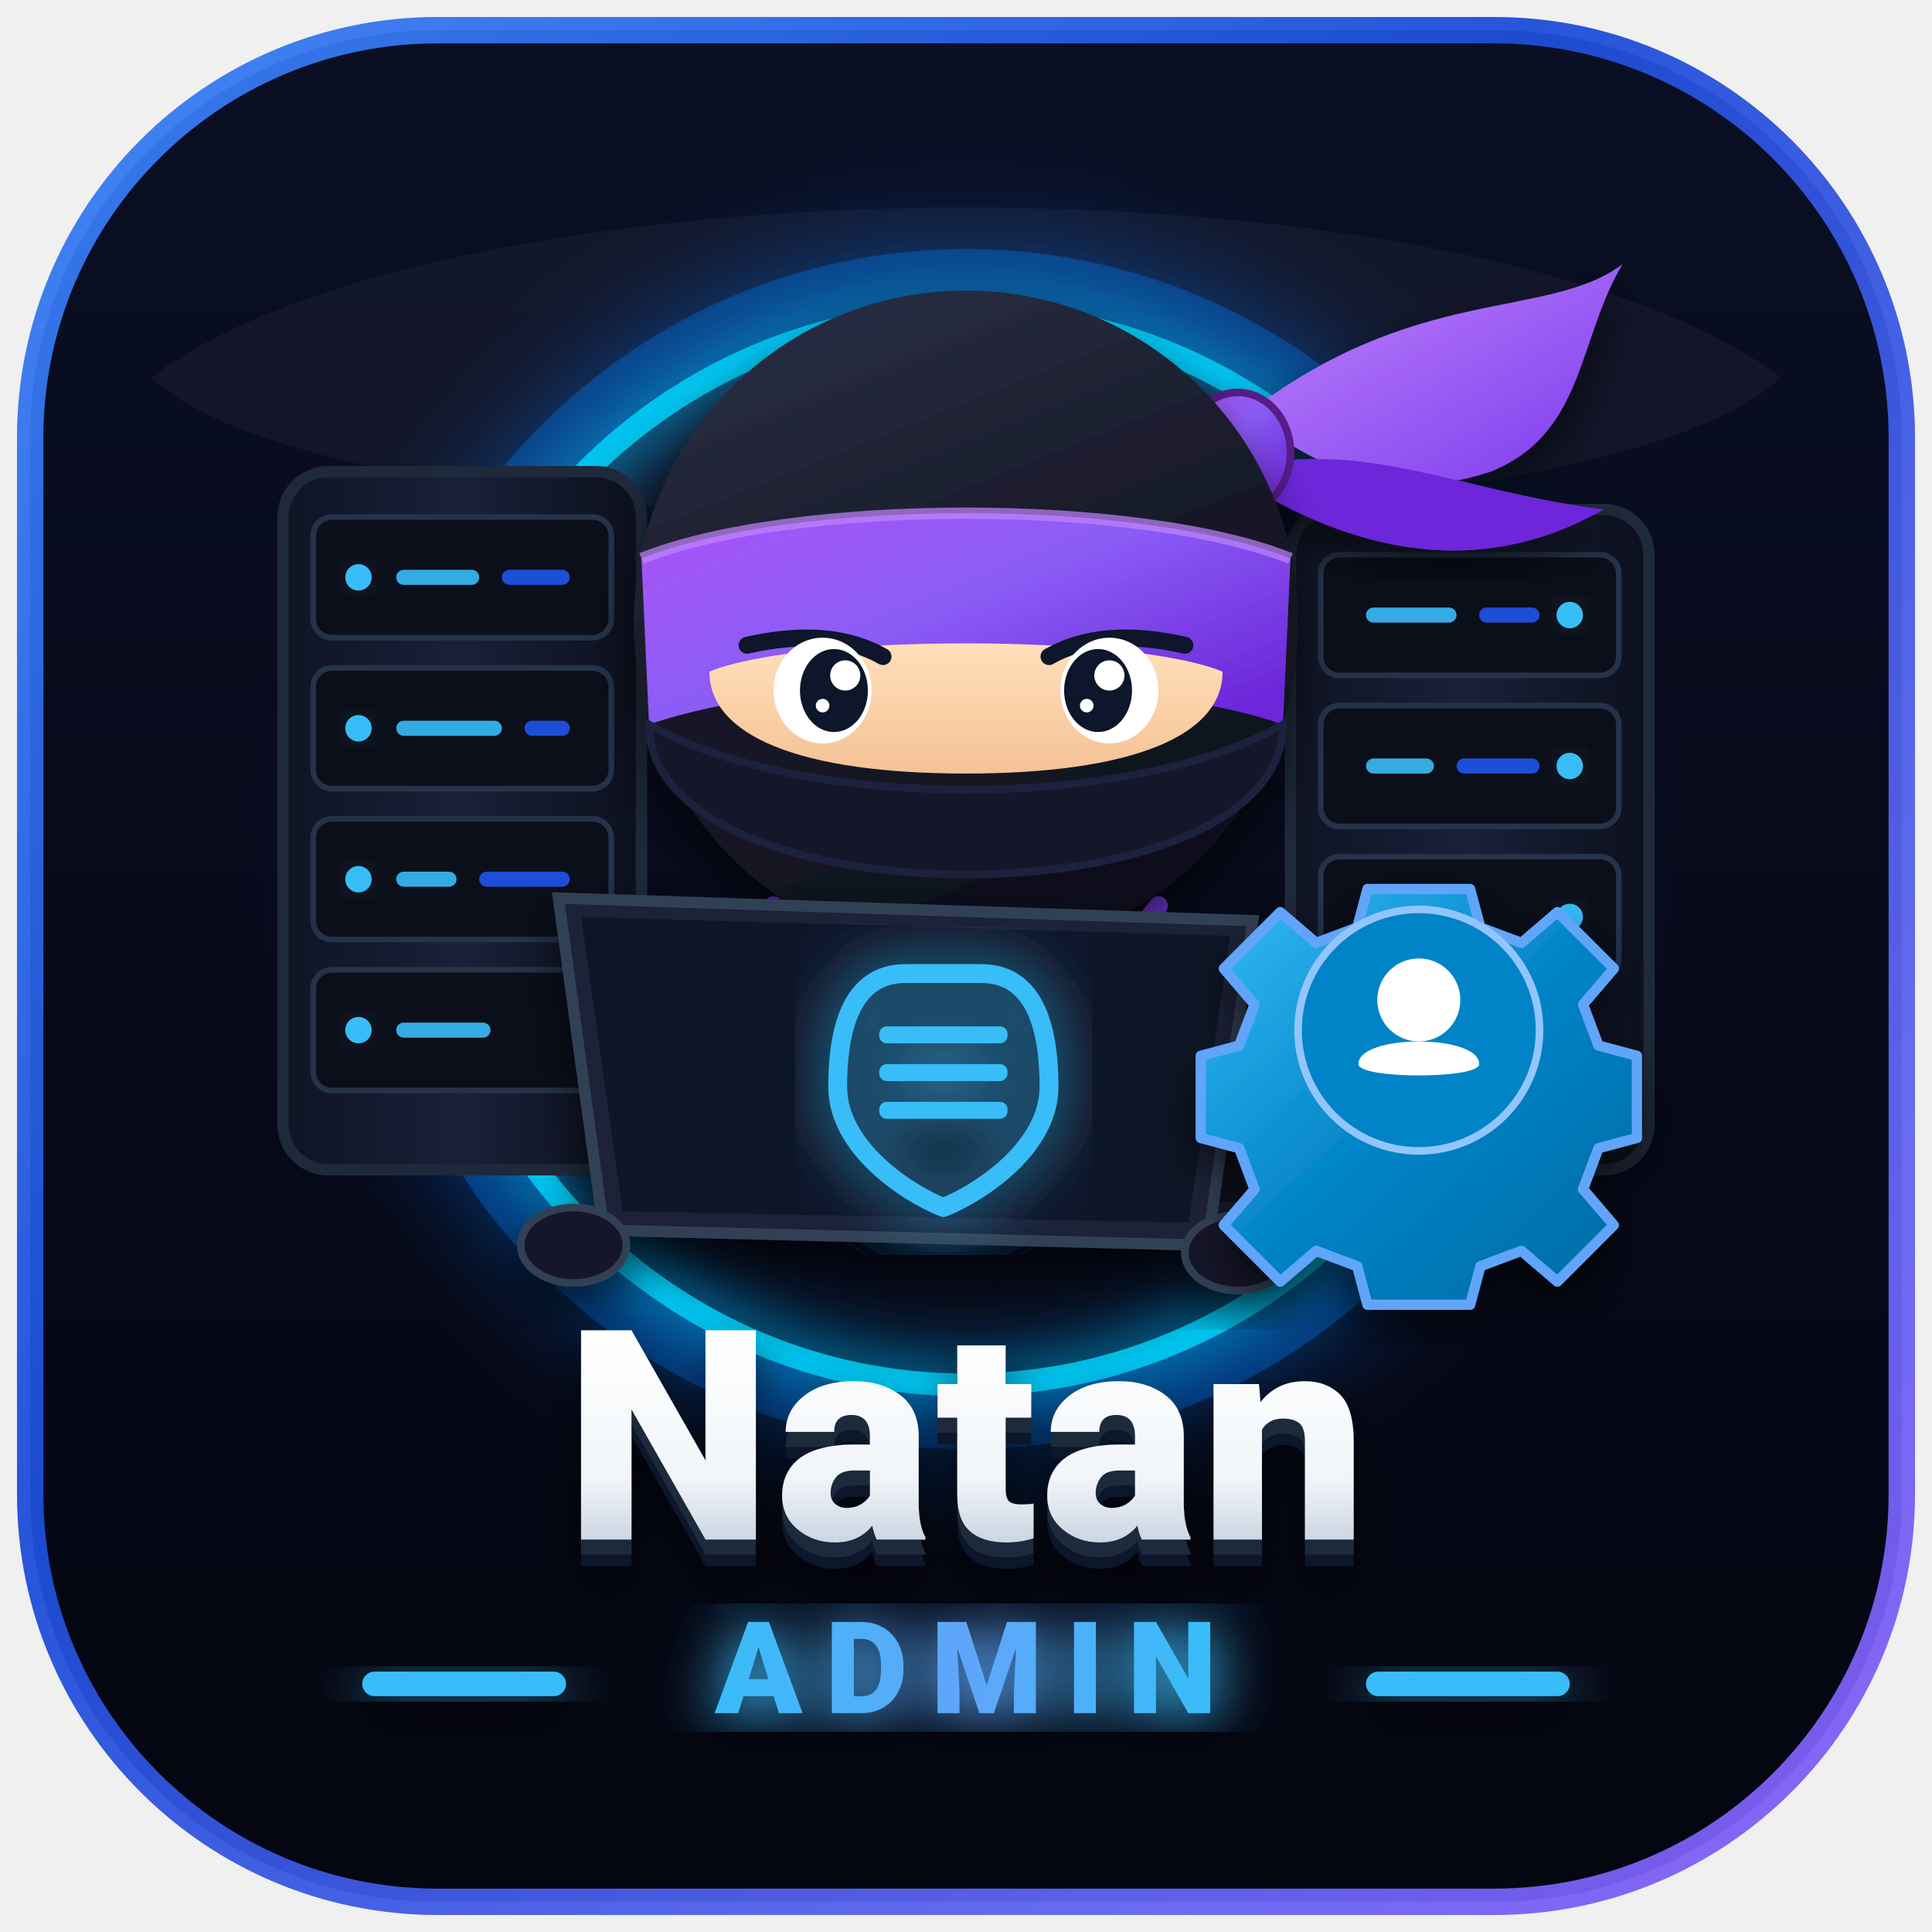
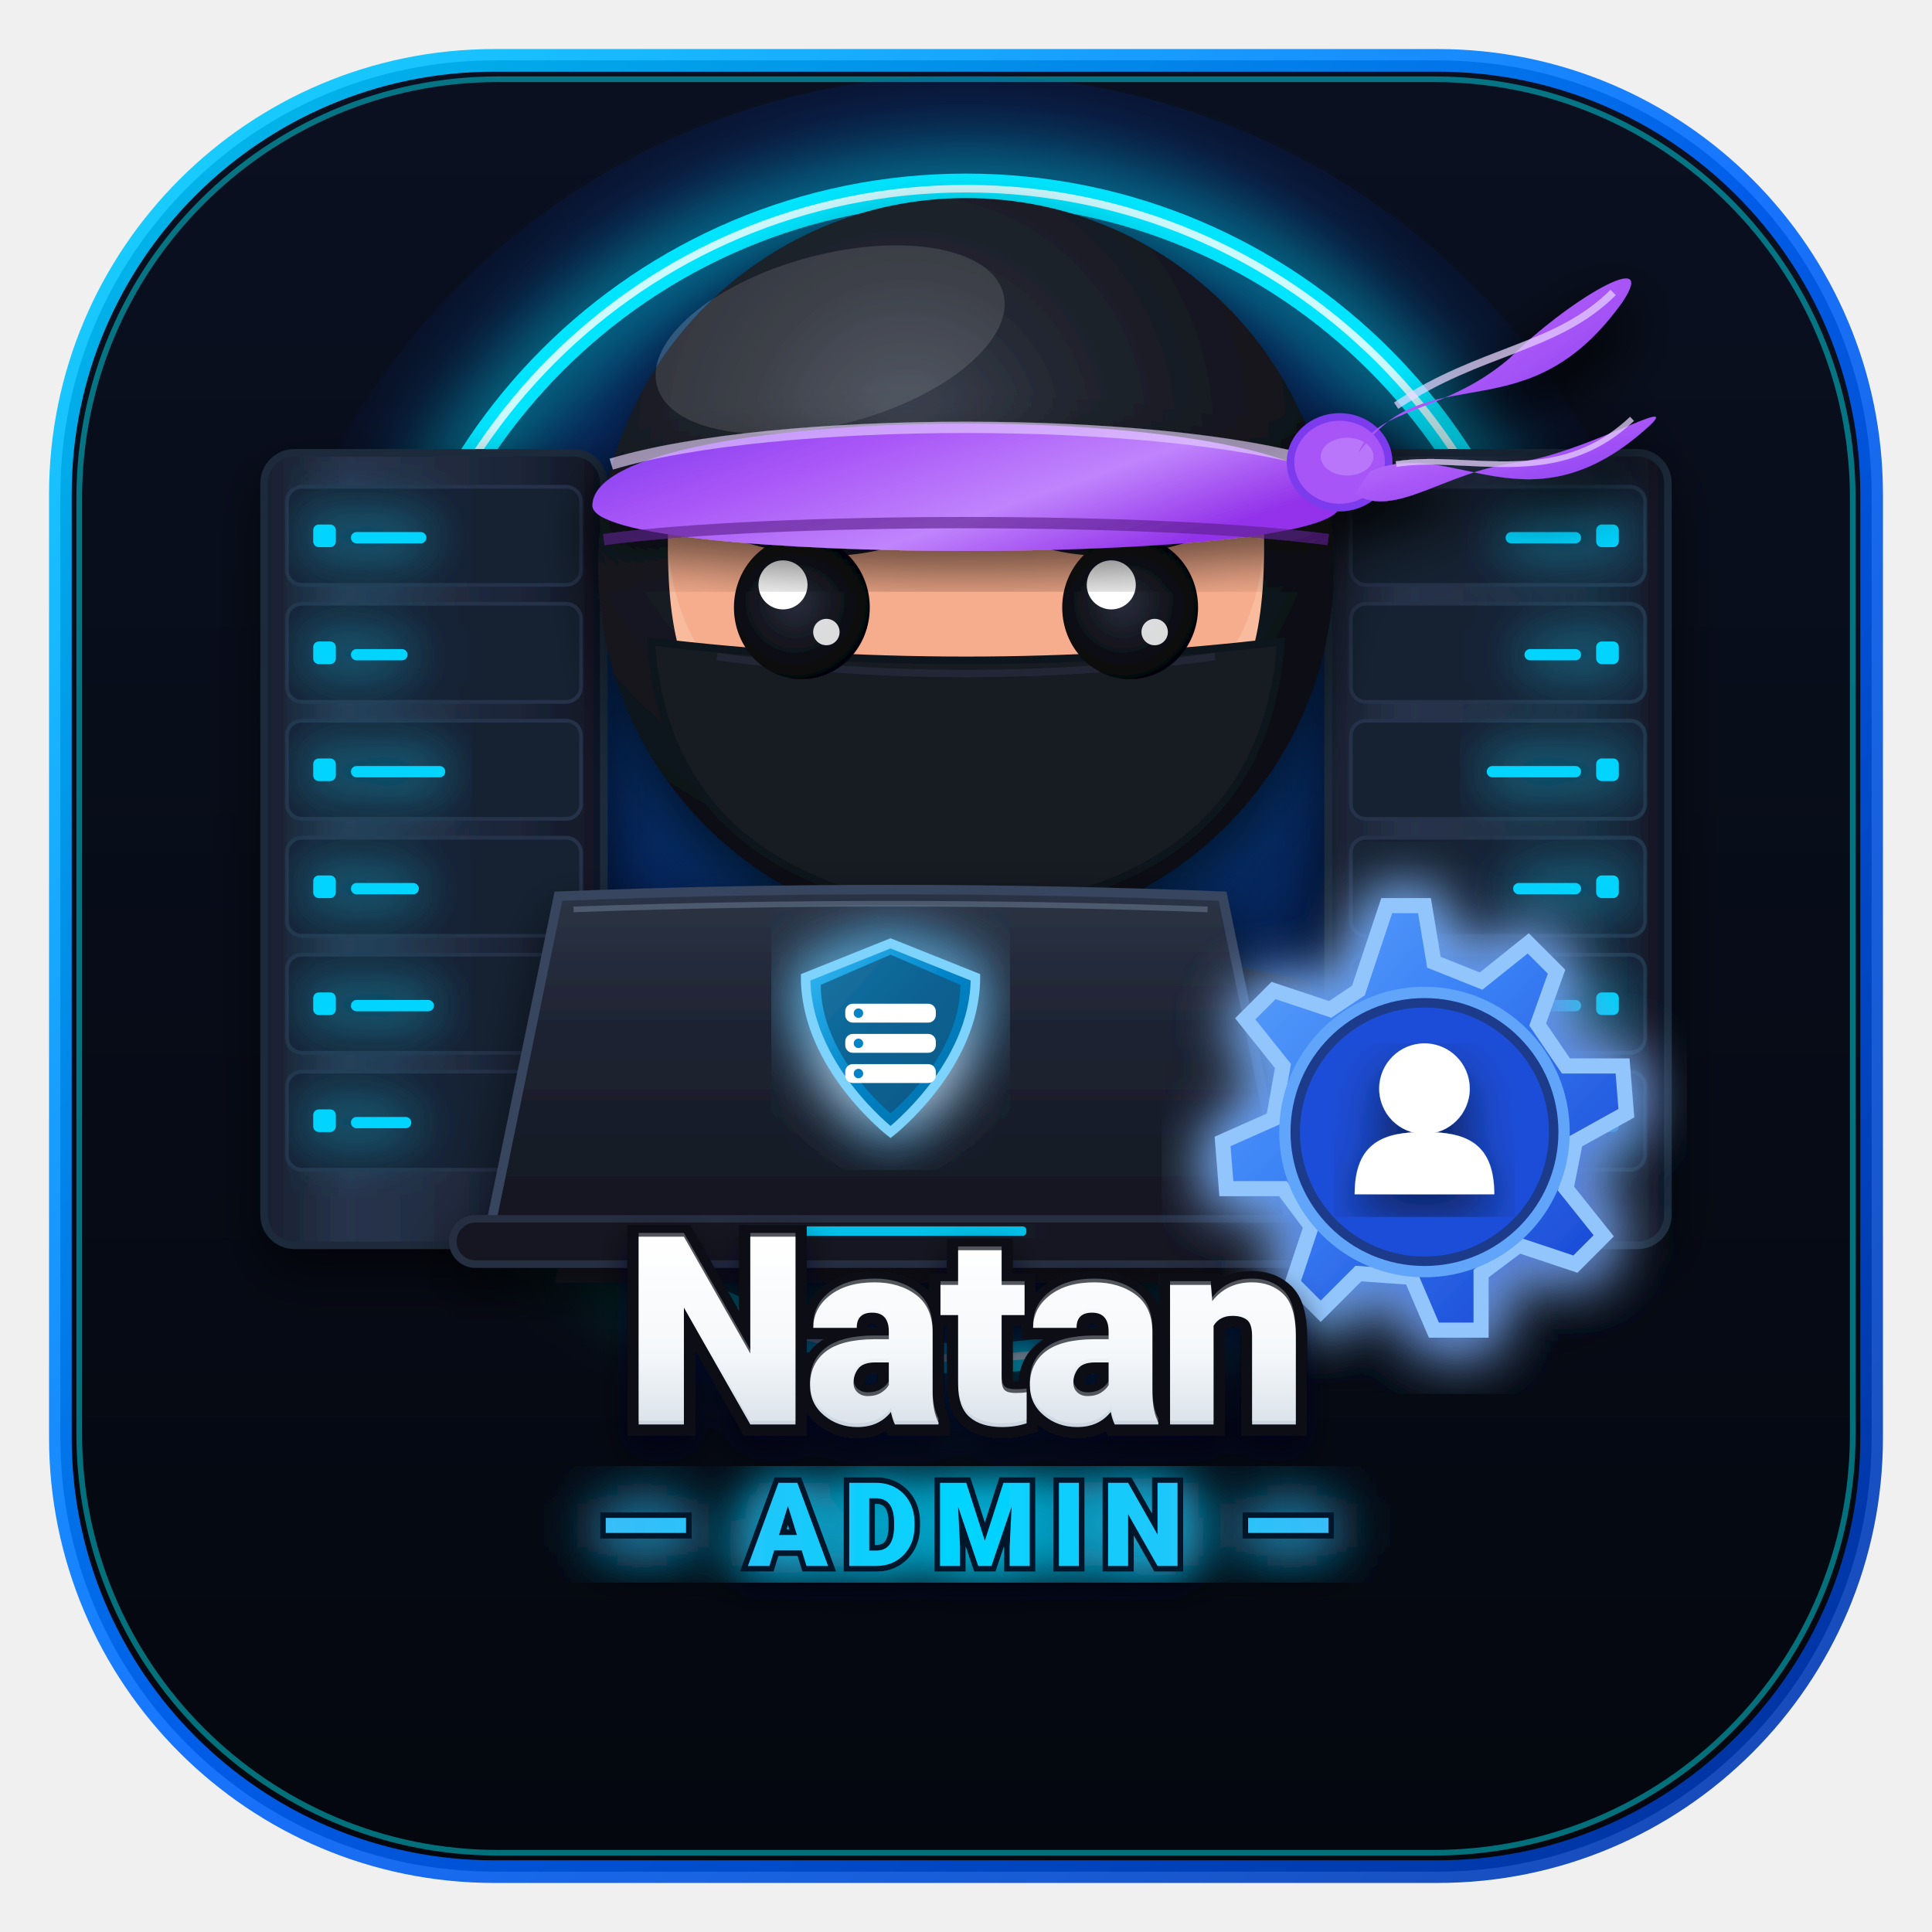
- <svg xmlns="http://www.w3.org/2000/svg" viewBox="0 0 512 512" width="512" height="512">
+ <svg xmlns="http://www.w3.org/2000/svg" viewBox="0 0 1024 1024" width="1024" height="1024">
  <defs>
-     <linearGradient id="bgGrad" x1="0" y1="0" x2="0" y2="1">
-       <stop offset="0%" stop-color="#0a0f24" />
-       <stop offset="50%" stop-color="#070a1a" />
-       <stop offset="100%" stop-color="#040610" />
-     </linearGradient>
-     <linearGradient id="borderGrad" x1="0" y1="0" x2="1" y2="1">
-       <stop offset="0%" stop-color="#3b82f6" />
-       <stop offset="40%" stop-color="#1d4ed8" />
-       <stop offset="80%" stop-color="#6366f1" />
-       <stop offset="100%" stop-color="#8b5cf6" />
-     </linearGradient>
-     <linearGradient id="cyanGlow" x1="0" y1="0" x2="1" y2="1">
-       <stop offset="0%" stop-color="#00f0ff" />
-       <stop offset="100%" stop-color="#0066ff" />
-     </linearGradient>
-     <linearGradient id="purpleBand" x1="0" y1="0" x2="1" y2="0.8">
-       <stop offset="0%" stop-color="#a855f7" />
-       <stop offset="50%" stop-color="#8b5cf6" />
-       <stop offset="100%" stop-color="#6d28d9" />
-     </linearGradient>
-     <linearGradient id="ribbonGrad" x1="0" y1="0" x2="1" y2="1">
+     <linearGradient id="bg-grad" x1="0%" y1="0%" x2="0%" y2="100%">
+       <stop offset="0%" stop-color="#0a1020" />
+       <stop offset="50%" stop-color="#070c18" />
+       <stop offset="100%" stop-color="#04070e" />
+     </linearGradient>
+     <linearGradient id="rim-grad" x1="0%" y1="0%" x2="100%" y2="100%">
+       <stop offset="0%" stop-color="#00d4ff" />
+       <stop offset="50%" stop-color="#0066ff" />
+       <stop offset="100%" stop-color="#0033aa" />
+     </linearGradient>
+     <radialGradient id="halo-glow" cx="50%" cy="40%" r="50%">
+       <stop offset="0%" stop-color="#00f0ff" stop-opacity="0.9" />
+       <stop offset="40%" stop-color="#0077ff" stop-opacity="0.6" />
+       <stop offset="75%" stop-color="#0044ff" stop-opacity="0.2" />
+       <stop offset="100%" stop-color="#002288" stop-opacity="0" />
+     </radialGradient>
+     <radialGradient id="ninja-head" cx="42%" cy="32%" r="65%">
+       <stop offset="0%" stop-color="#404654" />
+       <stop offset="35%" stop-color="#222630" />
+       <stop offset="70%" stop-color="#141720" />
+       <stop offset="100%" stop-color="#0c0e14" />
+     </radialGradient>
+     <linearGradient id="purple-band" x1="0%" y1="0%" x2="100%" y2="50%">
+       <stop offset="0%" stop-color="#7c3aed" />
+       <stop offset="35%" stop-color="#a855f7" />
+       <stop offset="70%" stop-color="#c084fc" />
+       <stop offset="100%" stop-color="#9333ea" />
+     </linearGradient>
+     <linearGradient id="ribbon-grad" x1="0%" y1="0%" x2="100%" y2="100%">
      <stop offset="0%" stop-color="#c084fc" />
+       <stop offset="50%" stop-color="#a855f7" />
      <stop offset="100%" stop-color="#7c3aed" />
    </linearGradient>
-     <linearGradient id="ninjaHead" x1="0.3" y1="0" x2="0.7" y2="1">
-       <stop offset="0%" stop-color="#2a2e43" />
-       <stop offset="45%" stop-color="#181a29" />
-       <stop offset="100%" stop-color="#0c0e18" />
-     </linearGradient>
-     <linearGradient id="faceSkin" x1="0" y1="0" x2="0" y2="1">
-       <stop offset="0%" stop-color="#ffdfba" />
-       <stop offset="100%" stop-color="#f5c296" />
-     </linearGradient>
-     <linearGradient id="serverGrad" x1="0" y1="0" x2="1" y2="0">
-       <stop offset="0%" stop-color="#0f1424" />
-       <stop offset="50%" stop-color="#192038" />
-       <stop offset="100%" stop-color="#0c101d" />
-     </linearGradient>
-     <linearGradient id="gearGrad" x1="0" y1="0" x2="1" y2="1">
+     <radialGradient id="eye-pupil" cx="45%" cy="45%" r="55%">
+       <stop offset="0%" stop-color="#2a2e3d" />
+       <stop offset="70%" stop-color="#0e1017" />
+       <stop offset="100%" stop-color="#050608" />
+     </radialGradient>
+     <linearGradient id="server-grad" x1="0%" y1="0%" x2="100%" y2="0%">
+       <stop offset="0%" stop-color="#182030" />
+       <stop offset="25%" stop-color="#28344c" />
+       <stop offset="75%" stop-color="#1c2538" />
+       <stop offset="100%" stop-color="#101624" />
+     </linearGradient>
+     <linearGradient id="laptop-grad" x1="0%" y1="0%" x2="0%" y2="100%">
+       <stop offset="0%" stop-color="#2c3446" />
+       <stop offset="40%" stop-color="#1e2433" />
+       <stop offset="100%" stop-color="#121620" />
+     </linearGradient>
+     <linearGradient id="shield-grad" x1="0%" y1="0%" x2="100%" y2="100%">
      <stop offset="0%" stop-color="#38bdf8" />
      <stop offset="50%" stop-color="#0284c7" />
      <stop offset="100%" stop-color="#0369a1" />
    </linearGradient>
-     <linearGradient id="shieldGrad" x1="0" y1="0" x2="0" y2="1">
+     <linearGradient id="gear-grad" x1="0%" y1="0%" x2="100%" y2="100%">
+       <stop offset="0%" stop-color="#60a5fa" />
+       <stop offset="40%" stop-color="#3b82f6" />
+       <stop offset="85%" stop-color="#1d4ed8" />
+       <stop offset="100%" stop-color="#1e40af" />
+     </linearGradient>
+     <linearGradient id="natan-text" x1="0%" y1="0%" x2="0%" y2="100%">
+       <stop offset="0%" stop-color="#ffffff" />
+       <stop offset="60%" stop-color="#f1f5f9" />
+       <stop offset="100%" stop-color="#cbd5e1" />
+     </linearGradient>
+     <linearGradient id="admin-text" x1="0%" y1="0%" x2="100%" y2="0%">
      <stop offset="0%" stop-color="#38bdf8" />
-       <stop offset="100%" stop-color="#0284c7" />
-     </linearGradient>
-     <linearGradient id="textGrad" x1="0" y1="0" x2="0" y2="1">
-       <stop offset="0%" stop-color="#ffffff" />
-       <stop offset="70%" stop-color="#f1f5f9" />
-       <stop offset="100%" stop-color="#cbd5e1" />
-     </linearGradient>
-     <linearGradient id="adminGrad" x1="0" y1="0" x2="1" y2="0">
-       <stop offset="0%" stop-color="#38bdf8" />
-       <stop offset="50%" stop-color="#60a5fa" />
+       <stop offset="50%" stop-color="#00d4ff" />
      <stop offset="100%" stop-color="#38bdf8" />
    </linearGradient>
-     <filter id="glow" x="-20%" y="-20%" width="140%" height="140%">
-       <feGaussianBlur stdDeviation="8" result="blur" />
-       <feComposite in="SourceGraphic" in2="blur" operator="over" />
-     </filter>
-     <filter id="softGlow" x="-30%" y="-30%" width="160%" height="160%">
-       <feGaussianBlur stdDeviation="14" result="blur" />
-       <feComposite in="SourceGraphic" in2="blur" operator="over" />
-     </filter>
-     <filter id="shadowFilter" x="-10%" y="-10%" width="120%" height="120%">
-       <feDropShadow dx="0" dy="6" stdDeviation="6" flood-color="#000000" flood-opacity="0.6" />
+     <filter id="neon-glow" x="-20%" y="-20%" width="140%" height="140%">
+       <feGaussianBlur stdDeviation="16" result="blur" />
+       <feMerge>
+         <feMergeNode in="blur" />
+         <feMergeNode in="blur" />
+         <feMergeNode in="SourceGraphic" />
+       </feMerge>
+     </filter>
+     <filter id="ring-glow" x="-30%" y="-30%" width="160%" height="160%">
+       <feGaussianBlur stdDeviation="22" result="blur" />
+       <feColorMatrix type="matrix" values="0 0 0 0 0   0 0.8 0 0 0.9   1 1 1 0 1   0 0 0 1 0" in="blur" result="colored" />
+       <feMerge>
+         <feMergeNode in="colored" />
+         <feMergeNode in="SourceGraphic" />
+       </feMerge>
+     </filter>
+     <filter id="drop-shadow" x="-15%" y="-15%" width="130%" height="130%">
+       <feDropShadow dx="0" dy="12" stdDeviation="14" flood-color="#000000" flood-opacity="0.6" />
+     </filter>
+     <filter id="text-shadow" x="-15%" y="-15%" width="130%" height="130%">
+       <feDropShadow dx="0" dy="8" stdDeviation="8" flood-color="#020617" flood-opacity="0.8" />
    </filter>
  </defs>
-   <rect x="8" y="8" width="496" height="496" rx="108" fill="url(#bgGrad)" />
-   <rect x="8" y="8" width="496" height="496" rx="108" fill="none" stroke="url(#borderGrad)" stroke-width="7" opacity="0.95" />
-   <path d="M 40 100 C 120 40, 392 40, 472 100 C 420 150, 92 150, 40 100 Z" fill="#ffffff" opacity="0.04" />
-   <circle cx="256" cy="225" r="150" fill="none" stroke="#0077ff" stroke-width="18" opacity="0.45" filter="url(#softGlow)" />
-   <circle cx="256" cy="225" r="142" fill="none" stroke="#00d8ff" stroke-width="6" opacity="0.85" filter="url(#glow)" />
-   <g id="leftServer">
-     <rect x="75" y="125" width="95" height="185" rx="12" fill="url(#serverGrad)" stroke="#1e293b" stroke-width="3" />
-     <rect x="83" y="137" width="79" height="32" rx="5" fill="#0b0f1a" stroke="#253248" stroke-width="1.5" />
-     <circle cx="95" cy="153" r="3.5" fill="#38bdf8" filter="url(#glow)" />
-     <rect x="105" y="151" width="22" height="4" rx="2" fill="#38bdf8" opacity="0.9" />
-     <rect x="133" y="151" width="18" height="4" rx="2" fill="#1d4ed8" />
-     <rect x="83" y="177" width="79" height="32" rx="5" fill="#0b0f1a" stroke="#253248" stroke-width="1.5" />
-     <circle cx="95" cy="193" r="3.5" fill="#38bdf8" filter="url(#glow)" />
-     <rect x="105" y="191" width="28" height="4" rx="2" fill="#38bdf8" opacity="0.9" />
-     <rect x="139" y="191" width="12" height="4" rx="2" fill="#1d4ed8" />
-     <rect x="83" y="217" width="79" height="32" rx="5" fill="#0b0f1a" stroke="#253248" stroke-width="1.5" />
-     <circle cx="95" cy="233" r="3.5" fill="#38bdf8" filter="url(#glow)" />
-     <rect x="105" y="231" width="16" height="4" rx="2" fill="#38bdf8" opacity="0.9" />
-     <rect x="127" y="231" width="24" height="4" rx="2" fill="#1d4ed8" />
-     <rect x="83" y="257" width="79" height="32" rx="5" fill="#0b0f1a" stroke="#253248" stroke-width="1.5" />
-     <circle cx="95" cy="273" r="3.5" fill="#38bdf8" filter="url(#glow)" />
-     <rect x="105" y="271" width="25" height="4" rx="2" fill="#38bdf8" opacity="0.9" />
-   </g>
-   <g id="rightServer">
-     <rect x="342" y="135" width="95" height="175" rx="12" fill="url(#serverGrad)" stroke="#1e293b" stroke-width="3" />
-     <rect x="350" y="147" width="79" height="32" rx="5" fill="#0b0f1a" stroke="#253248" stroke-width="1.5" />
-     <circle cx="416" cy="163" r="3.5" fill="#38bdf8" filter="url(#glow)" />
-     <rect x="362" y="161" width="24" height="4" rx="2" fill="#38bdf8" opacity="0.9" />
-     <rect x="392" y="161" width="16" height="4" rx="2" fill="#1d4ed8" />
-     <rect x="350" y="187" width="79" height="32" rx="5" fill="#0b0f1a" stroke="#253248" stroke-width="1.5" />
-     <circle cx="416" cy="203" r="3.5" fill="#38bdf8" filter="url(#glow)" />
-     <rect x="362" y="201" width="18" height="4" rx="2" fill="#38bdf8" opacity="0.9" />
-     <rect x="386" y="201" width="22" height="4" rx="2" fill="#1d4ed8" />
-     <rect x="350" y="227" width="79" height="32" rx="5" fill="#0b0f1a" stroke="#253248" stroke-width="1.5" />
-     <circle cx="416" cy="243" r="3.5" fill="#38bdf8" filter="url(#glow)" />
-     <rect x="362" y="241" width="28" height="4" rx="2" fill="#38bdf8" opacity="0.9" />
-   </g>
-   <g id="ninjaBody">
-     <path d="M 175 320 C 185 245, 327 245, 337 320 Z" fill="#111524" stroke="#1f273d" stroke-width="3" />
-     <path d="M 220 230 L 256 278 L 292 230 L 268 225 L 256 242 L 244 225 Z" fill="url(#purpleBand)" />
-     <path d="M 205 240 L 256 305 L 307 240" fill="none" stroke="#7c3aed" stroke-width="5" stroke-linecap="round" />
-   </g>
-   <g id="ninjaRibbons" filter="url(#shadowFilter)">
-     <path d="M 330 110 C 375 75, 410 85, 430 70 C 418 90, 420 115, 395 125 C 365 135, 345 120, 330 110 Z" fill="url(#ribbonGrad)" />
-     <path d="M 325 125 C 360 115, 385 130, 425 135 C 390 155, 355 145, 325 125 Z" fill="#6d28d9" />
-     <ellipse cx="328" cy="120" rx="14" ry="16" fill="url(#purpleBand)" stroke="#581c87" stroke-width="2" />
-   </g>
-   <g id="ninjaHeadGroup" filter="url(#shadowFilter)">
-     <circle cx="256" cy="165" r="88" fill="url(#ninjaHead)" />
-     <path d="M 170 148 C 210 132, 302 132, 342 148 L 340 192 C 300 178, 212 178, 172 192 Z" fill="url(#purpleBand)" />
-     <path d="M 170 148 C 210 132, 302 132, 342 148" fill="none" stroke="#c084fc" stroke-width="3" opacity="0.7" />
-     <path d="M 188 178 C 212 168, 300 168, 324 178 C 324 195, 300 205, 256 205 C 212 205, 188 195, 188 178 Z" fill="url(#faceSkin)" />
-     <g id="leftEye">
-       <path d="M 198 171 Q 220 166 234 174" stroke="#0f172a" stroke-width="4.5" stroke-linecap="round" fill="none" />
-       <ellipse cx="218" cy="183" rx="13" ry="14" fill="#ffffff" />
-       <ellipse cx="221" cy="183" rx="9" ry="11" fill="#0f172a" />
-       <circle cx="224" cy="179" r="4" fill="#ffffff" />
-       <circle cx="218" cy="187" r="1.8" fill="#ffffff" />
-     </g>
-     <g id="rightEye">
-       <path d="M 314 171 Q 292 166 278 174" stroke="#0f172a" stroke-width="4.5" stroke-linecap="round" fill="none" />
-       <ellipse cx="294" cy="183" rx="13" ry="14" fill="#ffffff" />
-       <ellipse cx="291" cy="183" rx="9" ry="11" fill="#0f172a" />
-       <circle cx="294" cy="179" r="4" fill="#ffffff" />
-       <circle cx="288" cy="187" r="1.8" fill="#ffffff" />
-     </g>
-     <path d="M 172 192 C 172 245, 340 245, 340 192 C 300 215, 212 215, 172 192 Z" fill="#141829" stroke="#1e243d" stroke-width="2" />
-   </g>
-   <g id="laptop" filter="url(#shadowFilter)">
-     <path d="M 148 238 L 332 244 L 320 330 L 160 326 Z" fill="#1b2137" stroke="#334155" stroke-width="3" />
-     <path d="M 154 243 L 326 248 L 315 324 L 165 321 Z" fill="#111628" />
-     <g filter="url(#glow)">
-       <path d="M 240 258 L 260 258 C 275 258, 278 274, 278 288 C 278 304, 260 316, 250 320 C 240 316, 222 304, 222 288 C 222 274, 225 258, 240 258 Z" fill="none" stroke="#38bdf8" stroke-width="5" stroke-linejoin="round" />
-       <rect x="233" y="272" width="34" height="4.5" rx="2" fill="#38bdf8" />
-       <rect x="233" y="282" width="34" height="4.5" rx="2" fill="#38bdf8" />
-       <rect x="233" y="292" width="34" height="4.5" rx="2" fill="#38bdf8" />
-     </g>
-     <ellipse cx="152" cy="330" rx="14" ry="10" fill="#141829" stroke="#334155" stroke-width="2" />
-     <ellipse cx="328" cy="332" rx="14" ry="10" fill="#141829" stroke="#334155" stroke-width="2" />
-   </g>
-   <g id="userGear" transform="translate(376, 290)" filter="url(#shadowFilter)">
-     <path d="       M -20 -55 L 20 -55 L 24 -40 L 40 -34 L 54 -46 L 76 -24 L 64 -10 L 70 6 L 85 10 L 85 42 L 70 46 L 64 62 L 76 76 L 54 98 L 40 86 L 24 92 L 20 107 L -20 107 L -24 92 L -40 86 L -54 98 L -76 76 L -64 62 L -70 46 L -85 42 L -85 10 L -70 6 L -64 -10 L -76 -24 L -54 -46 L -40 -34 L -24 -40 Z     " transform="scale(0.68) translate(0, -25)" fill="url(#gearGrad)" stroke="#60a5fa" stroke-width="4" stroke-linejoin="round" />
-     <circle cx="0" cy="-17" r="32" fill="#0284c7" stroke="#93c5fd" stroke-width="2" />
-     <g id="userSilhouette">
-       <circle cx="0" cy="-25" r="11" fill="#ffffff" />
-       <path d="M -16 -8 C -16 -16, 16 -16, 16 -8 C 16 -4, -16 -4, -16 -8 Z" fill="#ffffff" />
-     </g>
-   </g>
-   <g id="typography" filter="url(#shadowFilter)">
-     <text x="256" y="415" font-family="system-ui, -apple-system, Segoe UI, Roboto, sans-serif" font-size="78" font-weight="900" text-anchor="middle" fill="#0a122c" letter-spacing="1">Natan</text>
-     <text x="256" y="412" font-family="system-ui, -apple-system, Segoe UI, Roboto, sans-serif" font-size="78" font-weight="900" text-anchor="middle" fill="#1e293b" letter-spacing="1">Natan</text>
-     <text x="256" y="408" font-family="system-ui, -apple-system, Segoe UI, Roboto, sans-serif" font-size="78" font-weight="900" text-anchor="middle" fill="url(#textGrad)" letter-spacing="1">Natan</text>
-     <rect x="96" y="443" width="54" height="6.5" rx="3.25" fill="#38bdf8" filter="url(#glow)" />
-     <text x="256" y="454" font-family="system-ui, -apple-system, Segoe UI, Roboto, sans-serif" font-size="34" font-weight="900" text-anchor="middle" fill="url(#adminGrad)" letter-spacing="6" filter="url(#glow)">ADMIN</text>
-     <rect x="362" y="443" width="54" height="6.5" rx="3.25" fill="#38bdf8" filter="url(#glow)" />
+   <rect x="32" y="32" width="960" height="960" rx="230" ry="230" fill="url(#bg-grad)" />
+   <rect x="32" y="32" width="960" height="960" rx="230" ry="230" fill="none" stroke="url(#rim-grad)" stroke-width="12" opacity="0.9" />
+   <rect x="42" y="42" width="940" height="940" rx="222" ry="222" fill="none" stroke="#00f0ff" stroke-width="3" opacity="0.45" />
+   <g clip-path="url(#icon-clip)">
+     <clipPath id="icon-clip">
+       <rect x="36" y="36" width="952" height="952" rx="226" ry="226" />
+     </clipPath>
+     <circle cx="512" cy="420" r="380" fill="url(#halo-glow)" opacity="0.65" />
+     <circle cx="512" cy="410" r="310" fill="none" stroke="#00e5ff" stroke-width="16" filter="url(#ring-glow)" />
+     <circle cx="512" cy="410" r="310" fill="none" stroke="#ffffff" stroke-width="4" opacity="0.8" />
+     <g transform="translate(140, 240)" filter="url(#drop-shadow)">
+       <rect x="0" y="0" width="180" height="420" rx="16" fill="url(#server-grad)" stroke="#1e293b" stroke-width="4" />
+       <g fill="#111827">
+         <rect x="12" y="18" width="156" height="52" rx="8" fill="#172033" stroke="#253248" stroke-width="2" />
+         <rect x="12" y="80" width="156" height="52" rx="8" fill="#172033" stroke="#253248" stroke-width="2" />
+         <rect x="12" y="142" width="156" height="52" rx="8" fill="#172033" stroke="#253248" stroke-width="2" />
+         <rect x="12" y="204" width="156" height="52" rx="8" fill="#172033" stroke="#253248" stroke-width="2" />
+         <rect x="12" y="266" width="156" height="52" rx="8" fill="#172033" stroke="#253248" stroke-width="2" />
+         <rect x="12" y="328" width="156" height="52" rx="8" fill="#172033" stroke="#253248" stroke-width="2" />
+       </g>
+       <g fill="#00d4ff" filter="url(#neon-glow)">
+         <rect x="26" y="38" width="12" height="12" rx="3" />
+         <rect x="46" y="42" width="40" height="6" rx="3" />
+         <rect x="26" y="100" width="12" height="12" rx="3" />
+         <rect x="46" y="104" width="30" height="6" rx="3" />
+         <rect x="26" y="162" width="12" height="12" rx="3" />
+         <rect x="46" y="166" width="50" height="6" rx="3" />
+         <rect x="26" y="224" width="12" height="12" rx="3" />
+         <rect x="46" y="228" width="36" height="6" rx="3" />
+         <rect x="26" y="286" width="12" height="12" rx="3" />
+         <rect x="46" y="290" width="44" height="6" rx="3" />
+         <rect x="26" y="348" width="12" height="12" rx="3" />
+         <rect x="46" y="352" width="32" height="6" rx="3" />
+       </g>
+     </g>
+     <g transform="translate(704, 240)" filter="url(#drop-shadow)">
+       <rect x="0" y="0" width="180" height="420" rx="16" fill="url(#server-grad)" stroke="#1e293b" stroke-width="4" />
+       <g fill="#111827">
+         <rect x="12" y="18" width="156" height="52" rx="8" fill="#172033" stroke="#253248" stroke-width="2" />
+         <rect x="12" y="80" width="156" height="52" rx="8" fill="#172033" stroke="#253248" stroke-width="2" />
+         <rect x="12" y="142" width="156" height="52" rx="8" fill="#172033" stroke="#253248" stroke-width="2" />
+         <rect x="12" y="204" width="156" height="52" rx="8" fill="#172033" stroke="#253248" stroke-width="2" />
+         <rect x="12" y="266" width="156" height="52" rx="8" fill="#172033" stroke="#253248" stroke-width="2" />
+         <rect x="12" y="328" width="156" height="52" rx="8" fill="#172033" stroke="#253248" stroke-width="2" />
+       </g>
+       <g fill="#00d4ff" filter="url(#neon-glow)">
+         <rect x="142" y="38" width="12" height="12" rx="3" />
+         <rect x="94" y="42" width="40" height="6" rx="3" />
+         <rect x="142" y="100" width="12" height="12" rx="3" />
+         <rect x="104" y="104" width="30" height="6" rx="3" />
+         <rect x="142" y="162" width="12" height="12" rx="3" />
+         <rect x="84" y="166" width="50" height="6" rx="3" />
+         <rect x="142" y="224" width="12" height="12" rx="3" />
+         <rect x="98" y="228" width="36" height="6" rx="3" />
+         <rect x="142" y="286" width="12" height="12" rx="3" />
+         <rect x="90" y="290" width="44" height="6" rx="3" />
+         <rect x="142" y="348" width="12" height="12" rx="3" />
+         <rect x="102" y="352" width="32" height="6" rx="3" />
+       </g>
+     </g>
+     <g id="ninja" filter="url(#drop-shadow)">
+       <path d="M 330 520 Q 512 480 694 520 L 730 680 L 294 680 Z" fill="#141822" />
+       <path d="M 440 505 L 512 590 L 584 505" fill="#7c3aed" opacity="0.8" />
+       <path d="M 460 505 L 512 565 L 564 505" fill="#1e2433" />
+       <ellipse cx="512" cy="300" rx="195" ry="195" fill="url(#ninja-head)" />
+       <ellipse cx="440" cy="180" rx="95" ry="45" fill="#ffffff" opacity="0.12" transform="rotate(-15, 440, 180)" />
+       <path d="M 355 260 Q 512 285 669 260 Q 675 355 645 375 Q 512 400 379 375 Q 349 355 355 260 Z" fill="#f8bb9e" />
+       <path d="M 355 260 Q 512 285 669 260 Q 675 320 645 355 Q 512 385 379 355 Q 349 320 355 260 Z" fill="#f49b78" opacity="0.45" />
+       <path d="M 345 340 Q 512 360 679 340 Q 670 470 512 485 Q 354 470 345 340 Z" fill="#161a24" stroke="#0f121a" stroke-width="4" />
+       <path d="M 380 348 Q 512 366 644 348" fill="none" stroke="#2a3245" stroke-width="4" opacity="0.5" />
+       <path d="M 370 278 Q 430 305 478 288 Q 435 292 375 272 Z" fill="#141824" />
+       <path d="M 654 278 Q 594 305 546 288 Q 589 292 649 272 Z" fill="#141824" />
+       <g>
+         <ellipse cx="425" cy="322" rx="36" ry="38" fill="url(#eye-pupil)" />
+         <circle cx="415" cy="310" r="13" fill="#ffffff" />
+         <circle cx="438" cy="335" r="7" fill="#ffffff" opacity="0.85" />
+       </g>
+       <g>
+         <ellipse cx="599" cy="322" rx="36" ry="38" fill="url(#eye-pupil)" />
+         <circle cx="589" cy="310" r="13" fill="#ffffff" />
+         <circle cx="612" cy="335" r="7" fill="#ffffff" opacity="0.85" />
+       </g>
+       <g filter="url(#drop-shadow)">
+         <path d="M 314 268 C 314 210, 710 210, 710 268 C 710 300, 314 300, 314 268 Z" fill="url(#purple-band)" />
+         <path d="M 324 246 C 410 220, 614 220, 700 246" fill="none" stroke="#e9d5ff" stroke-width="6" opacity="0.6" />
+         <path d="M 320 286 C 410 274, 614 274, 704 286" fill="none" stroke="#581c87" stroke-width="6" opacity="0.6" />
+         <ellipse cx="710" cy="245" rx="26" ry="24" fill="#a855f7" stroke="#7c3aed" stroke-width="4" />
+         <ellipse cx="714" cy="242" rx="14" ry="10" fill="#c084fc" opacity="0.7" />
+         <path d="M 724 235 C 760 190, 810 230, 860 160 C 880 130, 830 160, 800 190 C 765 220, 730 215, 720 240 Z" fill="url(#ribbon-grad)" />
+         <path d="M 740 215 C 785 185, 825 185, 855 155" fill="none" stroke="#e9d5ff" stroke-width="4" opacity="0.7" />
+         <path d="M 726 250 C 770 230, 810 285, 875 225 C 890 210, 840 240, 805 245 C 765 250, 740 275, 718 262 Z" fill="url(#ribbon-grad)" />
+         <path d="M 740 246 C 778 240, 825 260, 865 222" fill="none" stroke="#e9d5ff" stroke-width="3" opacity="0.7" />
+       </g>
+     </g>
+     <g transform="translate(260, 450)" filter="url(#drop-shadow)">
+       <path d="M 36 25 Q 212 18 388 25 L 424 200 L 0 200 Z" fill="url(#laptop-grad)" stroke="#38455e" stroke-width="5" />
+       <path d="M 44 32 Q 212 26 380 32" stroke="#64748b" stroke-width="3" fill="none" opacity="0.6" />
+       <rect x="-20" y="196" width="464" height="24" rx="12" fill="#141923" stroke="#252f42" stroke-width="4" />
+       <rect x="140" y="200" width="144" height="5" rx="2" fill="#00d4ff" filter="url(#neon-glow)" opacity="0.9" />
+       <g transform="translate(162, 50)" filter="url(#neon-glow)">
+         <path d="M 50 0 L 95 18 C 95 65, 50 100, 50 100 C 50 100, 5 65, 5 18 Z" fill="url(#shield-grad)" stroke="#7dd3fc" stroke-width="5" />
+         <path d="M 50 6 L 87 22 C 87 60, 50 90, 50 90 C 50 90, 13 60, 13 22 Z" fill="#0c4a6e" opacity="0.6" />
+         <rect x="26" y="32" width="48" height="10" rx="4" fill="#ffffff" />
+         <circle cx="33" cy="37" r="2.5" fill="#0284c7" />
+         <rect x="26" y="48" width="48" height="10" rx="4" fill="#ffffff" />
+         <circle cx="33" cy="53" r="2.5" fill="#0284c7" />
+         <rect x="26" y="64" width="48" height="10" rx="4" fill="#ffffff" />
+         <circle cx="33" cy="69" r="2.5" fill="#0284c7" />
+       </g>
+     </g>
+     <g transform="translate(620, 465)" filter="url(#drop-shadow)">
+       <g filter="url(#neon-glow)">
+         <path d="           M 115 15 L 135 15 L 140 45 L 165 55 L 190 35 L 205 50 L 195 78 L 210 100 L 240 100 L 242 125 L 215 140 L 210 165 L 230 190 L 215 205 L 185 195 L 165 210 L 165 240 L 140 240 L 128 212 L 100 210 L 80 230 L 65 215 L 75 185 L 60 165 L 30 165 L 28 140 L 55 128 L 60 100 L 40 75 L 55 60 L 85 70 L 100 60 Z" fill="url(#gear-grad)" stroke="#93c5fd" stroke-width="8" />
+       </g>
+       <circle cx="135" cy="135" r="74" fill="#1e3a8a" stroke="#60a5fa" stroke-width="6" />
+       <circle cx="135" cy="135" r="66" fill="#1d4ed8" />
+       <g fill="#ffffff" filter="url(#drop-shadow)">
+         <circle cx="135" cy="112" r="24" />
+         <path d="M 98 168 C 98 140, 114 135, 135 135 C 156 135, 172 140, 172 168 Z" />
+       </g>
+     </g>
+     <g transform="translate(512, 755)" text-anchor="middle" filter="url(#text-shadow)">
+       <text x="0" y="0" font-family="-apple-system, BlinkMacSystemFont, 'Segoe UI', Roboto, 'Montserrat', Arial, sans-serif" font-size="140" font-weight="900" letter-spacing="-3" fill="url(#natan-text)" stroke="#090d16" stroke-width="12" paint-order="stroke fill">Natan</text>
+       <text x="0" y="-2" font-family="-apple-system, BlinkMacSystemFont, 'Segoe UI', Roboto, 'Montserrat', Arial, sans-serif" font-size="140" font-weight="900" letter-spacing="-3" fill="#ffffff" opacity="0.3">Natan</text>
+       <g transform="translate(0, 75)" filter="url(#neon-glow)">
+         <text x="0" y="0" font-family="-apple-system, BlinkMacSystemFont, 'Segoe UI', Roboto, 'Montserrat', Arial, sans-serif" font-size="62" font-weight="900" letter-spacing="8" fill="url(#admin-text)" stroke="#06122c" stroke-width="6" paint-order="stroke fill">— ADMIN —</text>
+       </g>
+     </g>
  </g>
</svg>
